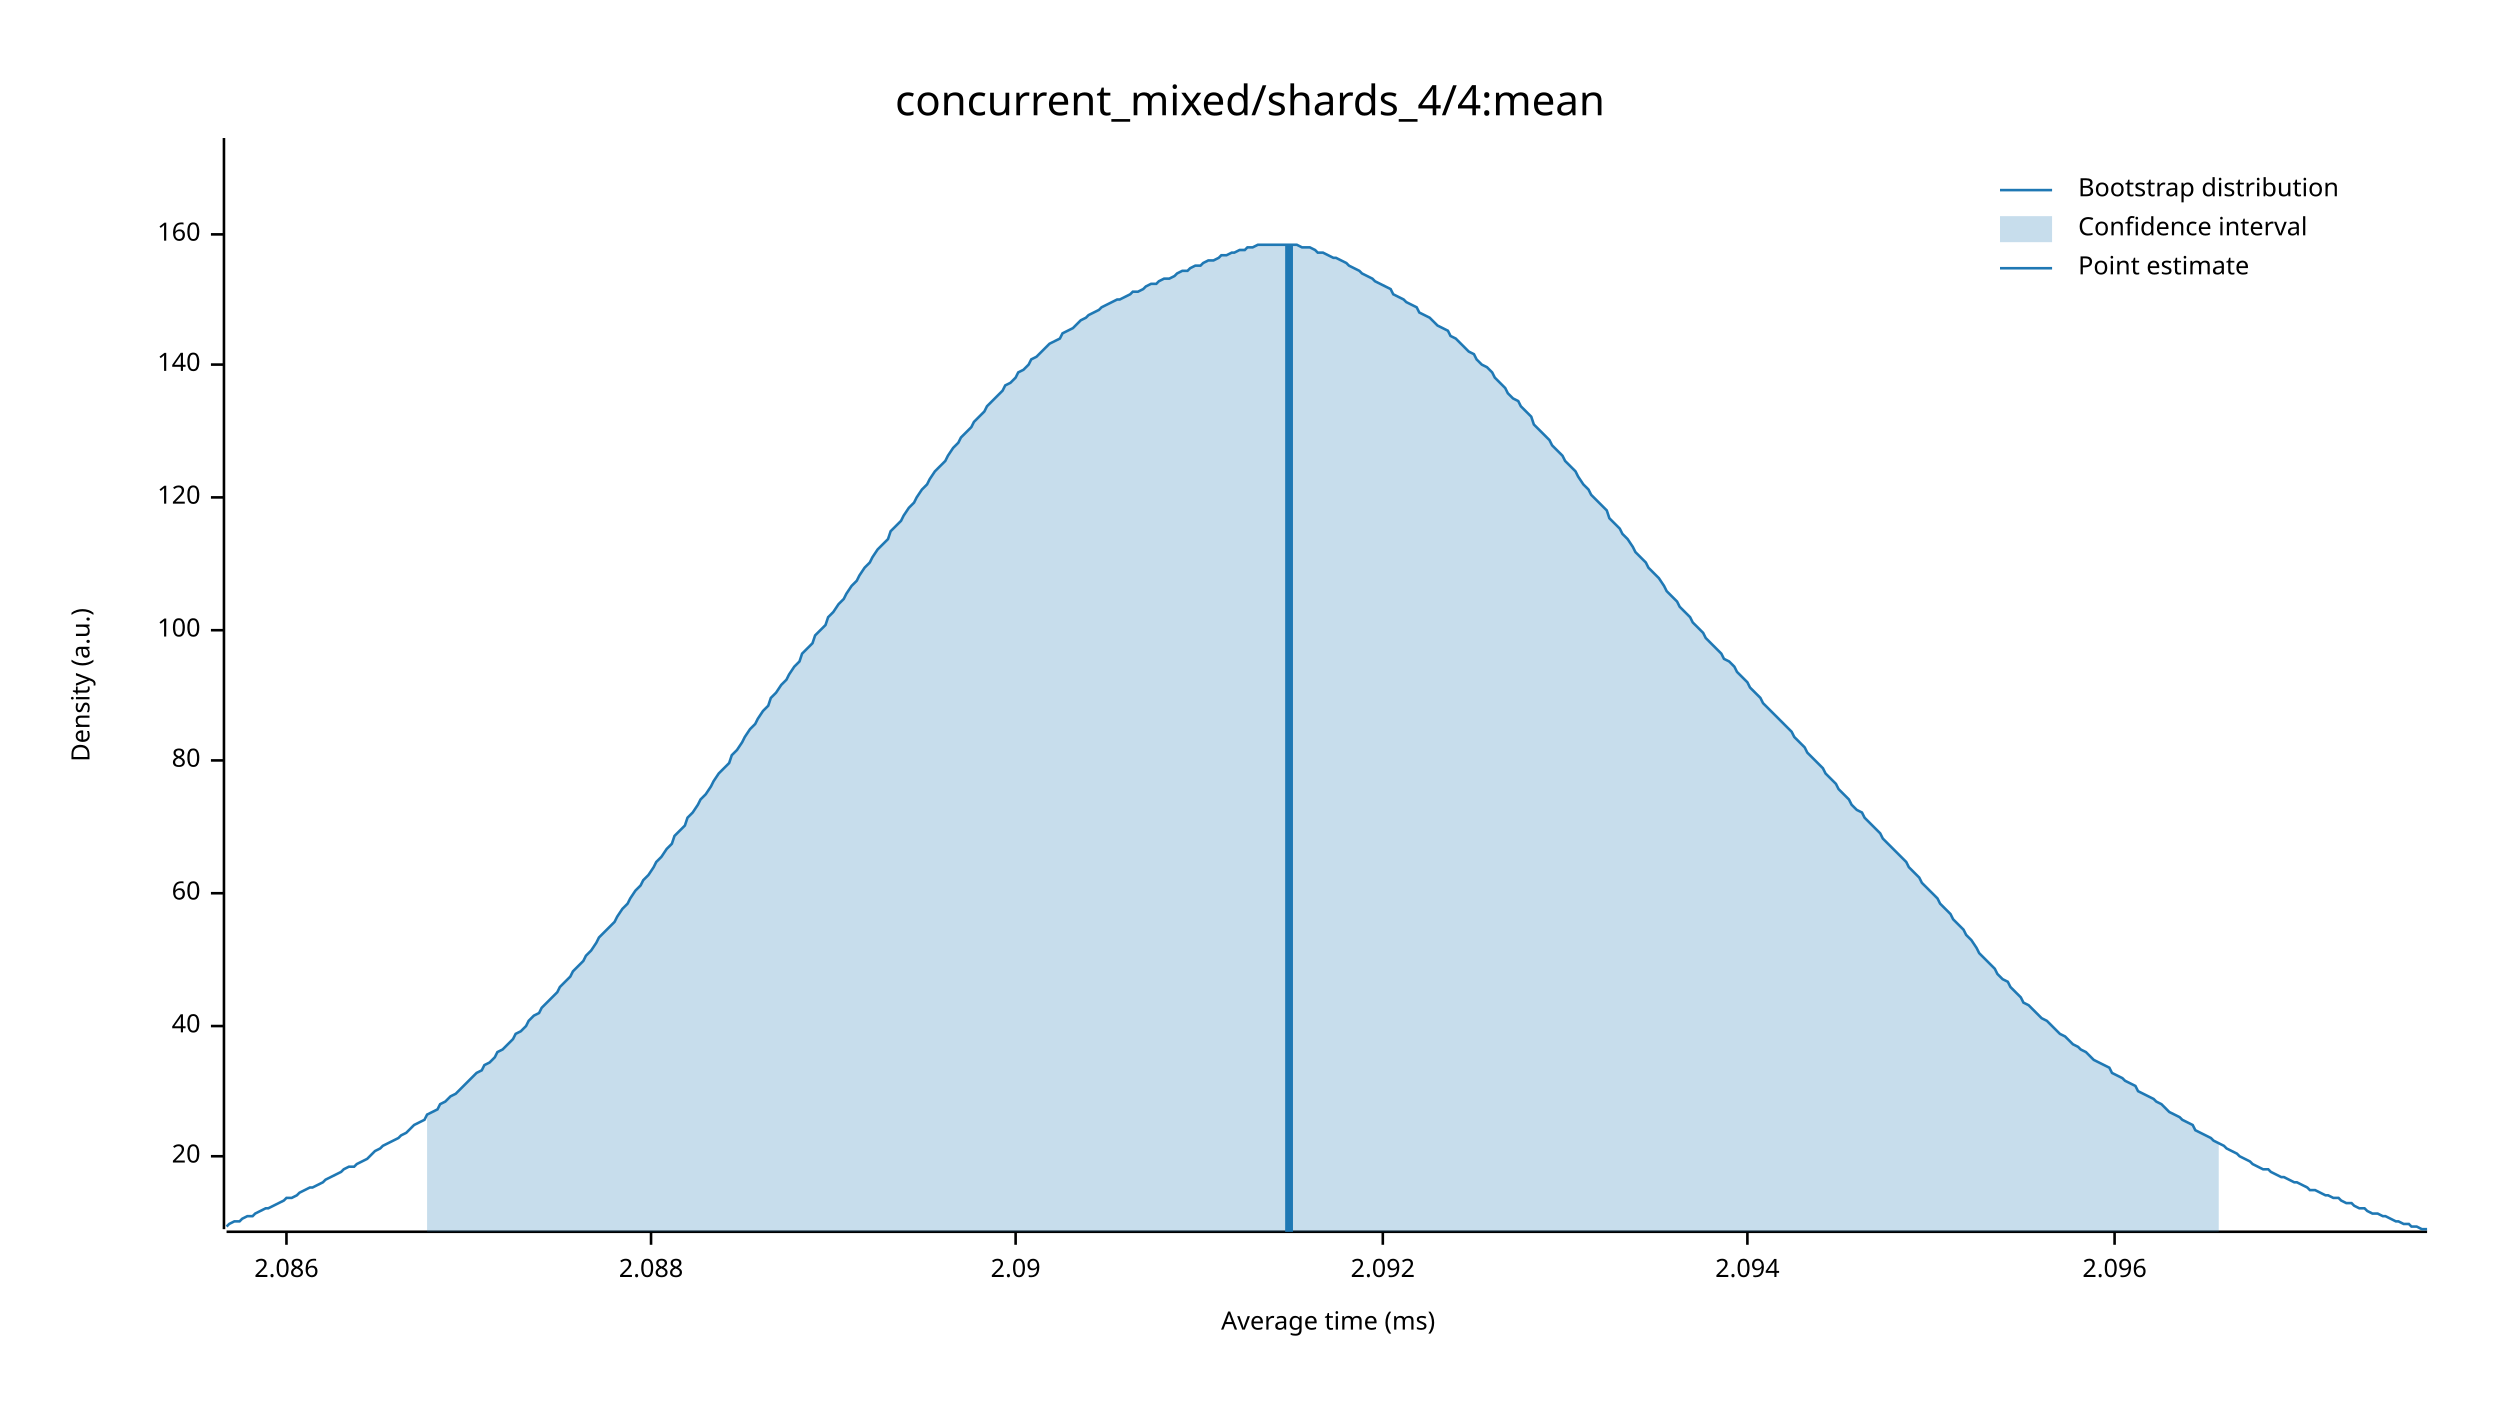
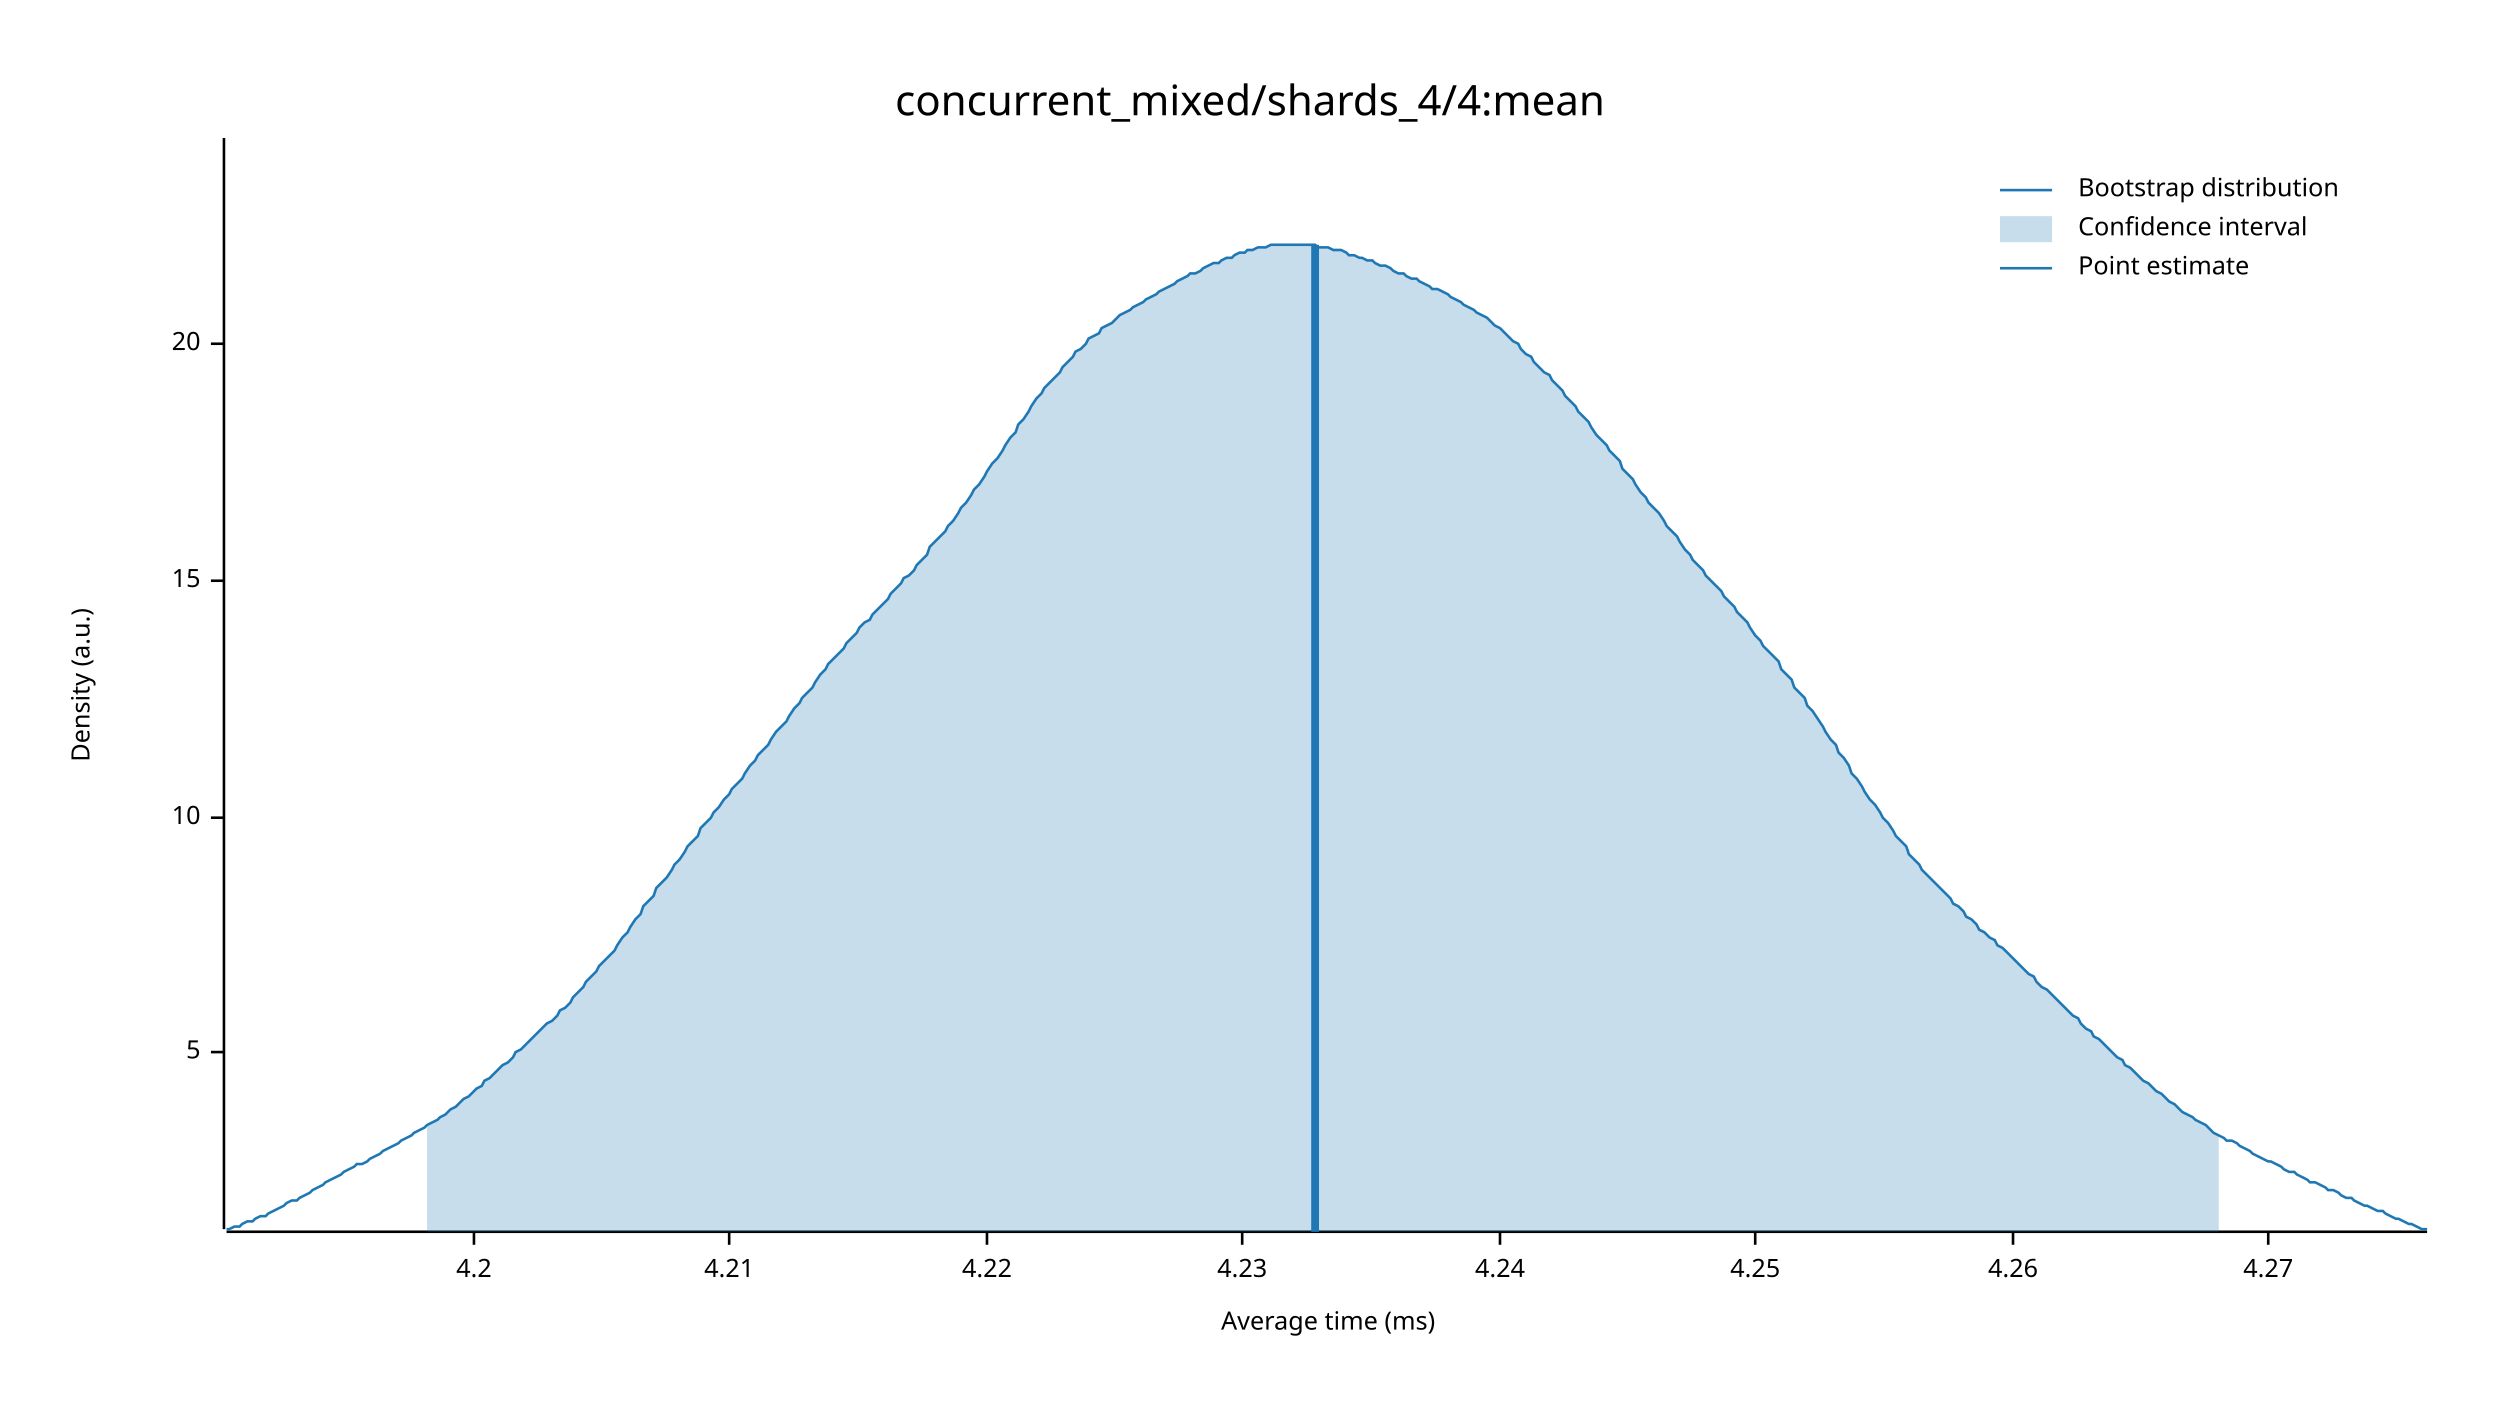
<svg xmlns="http://www.w3.org/2000/svg" width="960" height="540" viewBox="0 0 960 540">
  <text x="480" y="32" dy="0.76em" text-anchor="middle" font-family="sans-serif" font-size="16.129" opacity="1" fill="#000000">
concurrent_mixed/shards_4/4:mean
</text>
  <text x="27" y="263" dy="0.76em" text-anchor="middle" font-family="sans-serif" font-size="9.677" opacity="1" fill="#000000" transform="rotate(270, 27, 263)">
Density (a.u.)
</text>
  <text x="510" y="513" dy="-0.5ex" text-anchor="middle" font-family="sans-serif" font-size="9.677" opacity="1" fill="#000000">
Average time (ms)
</text>
  <polyline fill="none" opacity="1" stroke="#000000" stroke-width="1" points="86,53 86,472 " />
-   <text x="77" y="444" dy="0.5ex" text-anchor="end" font-family="sans-serif" font-size="9.677" opacity="1" fill="#000000">
+   <text x="77" y="404" dy="0.5ex" text-anchor="end" font-family="sans-serif" font-size="9.677" opacity="1" fill="#000000">
+ 5
+ </text>
+   <polyline fill="none" opacity="1" stroke="#000000" stroke-width="1" points="81,404 86,404 " />
+   <text x="77" y="314" dy="0.5ex" text-anchor="end" font-family="sans-serif" font-size="9.677" opacity="1" fill="#000000">
+ 10
+ </text>
+   <polyline fill="none" opacity="1" stroke="#000000" stroke-width="1" points="81,314 86,314 " />
+   <text x="77" y="223" dy="0.5ex" text-anchor="end" font-family="sans-serif" font-size="9.677" opacity="1" fill="#000000">
+ 15
+ </text>
+   <polyline fill="none" opacity="1" stroke="#000000" stroke-width="1" points="81,223 86,223 " />
+   <text x="77" y="132" dy="0.5ex" text-anchor="end" font-family="sans-serif" font-size="9.677" opacity="1" fill="#000000">
20
</text>
-   <polyline fill="none" opacity="1" stroke="#000000" stroke-width="1" points="81,444 86,444 " />
-   <text x="77" y="394" dy="0.5ex" text-anchor="end" font-family="sans-serif" font-size="9.677" opacity="1" fill="#000000">
- 40
+   <polyline fill="none" opacity="1" stroke="#000000" stroke-width="1" points="81,132 86,132 " />
+   <polyline fill="none" opacity="1" stroke="#000000" stroke-width="1" points="87,473 932,473 " />
+   <text x="182" y="483" dy="0.76em" text-anchor="middle" font-family="sans-serif" font-size="9.677" opacity="1" fill="#000000">
+ 4.2
</text>
-   <polyline fill="none" opacity="1" stroke="#000000" stroke-width="1" points="81,394 86,394 " />
-   <text x="77" y="343" dy="0.5ex" text-anchor="end" font-family="sans-serif" font-size="9.677" opacity="1" fill="#000000">
- 60
+   <polyline fill="none" opacity="1" stroke="#000000" stroke-width="1" points="182,473 182,478 " />
+   <text x="280" y="483" dy="0.76em" text-anchor="middle" font-family="sans-serif" font-size="9.677" opacity="1" fill="#000000">
+ 4.21
</text>
-   <polyline fill="none" opacity="1" stroke="#000000" stroke-width="1" points="81,343 86,343 " />
-   <text x="77" y="292" dy="0.5ex" text-anchor="end" font-family="sans-serif" font-size="9.677" opacity="1" fill="#000000">
- 80
+   <polyline fill="none" opacity="1" stroke="#000000" stroke-width="1" points="280,473 280,478 " />
+   <text x="379" y="483" dy="0.76em" text-anchor="middle" font-family="sans-serif" font-size="9.677" opacity="1" fill="#000000">
+ 4.22
</text>
-   <polyline fill="none" opacity="1" stroke="#000000" stroke-width="1" points="81,292 86,292 " />
-   <text x="77" y="242" dy="0.5ex" text-anchor="end" font-family="sans-serif" font-size="9.677" opacity="1" fill="#000000">
- 100
+   <polyline fill="none" opacity="1" stroke="#000000" stroke-width="1" points="379,473 379,478 " />
+   <text x="477" y="483" dy="0.76em" text-anchor="middle" font-family="sans-serif" font-size="9.677" opacity="1" fill="#000000">
+ 4.23
</text>
-   <polyline fill="none" opacity="1" stroke="#000000" stroke-width="1" points="81,242 86,242 " />
-   <text x="77" y="191" dy="0.5ex" text-anchor="end" font-family="sans-serif" font-size="9.677" opacity="1" fill="#000000">
- 120
+   <polyline fill="none" opacity="1" stroke="#000000" stroke-width="1" points="477,473 477,478 " />
+   <text x="576" y="483" dy="0.76em" text-anchor="middle" font-family="sans-serif" font-size="9.677" opacity="1" fill="#000000">
+ 4.24
</text>
-   <polyline fill="none" opacity="1" stroke="#000000" stroke-width="1" points="81,191 86,191 " />
-   <text x="77" y="140" dy="0.5ex" text-anchor="end" font-family="sans-serif" font-size="9.677" opacity="1" fill="#000000">
- 140
+   <polyline fill="none" opacity="1" stroke="#000000" stroke-width="1" points="576,473 576,478 " />
+   <text x="674" y="483" dy="0.76em" text-anchor="middle" font-family="sans-serif" font-size="9.677" opacity="1" fill="#000000">
+ 4.25
</text>
-   <polyline fill="none" opacity="1" stroke="#000000" stroke-width="1" points="81,140 86,140 " />
-   <text x="77" y="90" dy="0.5ex" text-anchor="end" font-family="sans-serif" font-size="9.677" opacity="1" fill="#000000">
- 160
+   <polyline fill="none" opacity="1" stroke="#000000" stroke-width="1" points="674,473 674,478 " />
+   <text x="773" y="483" dy="0.76em" text-anchor="middle" font-family="sans-serif" font-size="9.677" opacity="1" fill="#000000">
+ 4.26
</text>
-   <polyline fill="none" opacity="1" stroke="#000000" stroke-width="1" points="81,90 86,90 " />
-   <polyline fill="none" opacity="1" stroke="#000000" stroke-width="1" points="87,473 932,473 " />
-   <text x="110" y="483" dy="0.76em" text-anchor="middle" font-family="sans-serif" font-size="9.677" opacity="1" fill="#000000">
- 2.086
+   <polyline fill="none" opacity="1" stroke="#000000" stroke-width="1" points="773,473 773,478 " />
+   <text x="871" y="483" dy="0.76em" text-anchor="middle" font-family="sans-serif" font-size="9.677" opacity="1" fill="#000000">
+ 4.27
</text>
-   <polyline fill="none" opacity="1" stroke="#000000" stroke-width="1" points="110,473 110,478 " />
-   <text x="250" y="483" dy="0.76em" text-anchor="middle" font-family="sans-serif" font-size="9.677" opacity="1" fill="#000000">
- 2.088
- </text>
-   <polyline fill="none" opacity="1" stroke="#000000" stroke-width="1" points="250,473 250,478 " />
-   <text x="390" y="483" dy="0.76em" text-anchor="middle" font-family="sans-serif" font-size="9.677" opacity="1" fill="#000000">
- 2.09
- </text>
-   <polyline fill="none" opacity="1" stroke="#000000" stroke-width="1" points="390,473 390,478 " />
-   <text x="531" y="483" dy="0.76em" text-anchor="middle" font-family="sans-serif" font-size="9.677" opacity="1" fill="#000000">
- 2.092
- </text>
-   <polyline fill="none" opacity="1" stroke="#000000" stroke-width="1" points="531,473 531,478 " />
-   <text x="671" y="483" dy="0.76em" text-anchor="middle" font-family="sans-serif" font-size="9.677" opacity="1" fill="#000000">
- 2.094
- </text>
-   <polyline fill="none" opacity="1" stroke="#000000" stroke-width="1" points="671,473 671,478 " />
-   <text x="812" y="483" dy="0.76em" text-anchor="middle" font-family="sans-serif" font-size="9.677" opacity="1" fill="#000000">
- 2.096
- </text>
-   <polyline fill="none" opacity="1" stroke="#000000" stroke-width="1" points="812,473 812,478 " />
-   <polyline fill="none" opacity="1" stroke="#1F78B4" stroke-width="1" points="87,471 88,470 90,469 92,469 93,468 95,467 97,467 98,466 100,465 102,464 103,464 105,463 107,462 109,461 110,460 112,460 114,459 115,458 117,457 119,456 120,456 122,455 124,454 125,453 127,452 129,451 131,450 132,449 134,448 136,448 137,447 139,446 141,445 142,444 144,442 146,441 147,440 149,439 151,438 153,437 154,436 156,435 158,433 159,432 161,431 163,430 164,428 166,427 168,426 169,424 171,423 173,421 175,420 176,419 178,417 180,415 181,414 183,412 185,411 186,409 188,408 190,406 191,404 193,403 195,401 197,399 198,397 200,396 202,394 203,392 205,390 207,389 208,387 210,385 212,383 214,381 215,379 217,377 219,375 220,373 222,371 224,369 225,367 227,365 229,362 230,360 232,358 234,356 236,354 237,352 239,349 241,347 242,345 244,342 246,340 247,338 249,336 251,333 252,331 254,329 256,326 258,324 259,321 261,319 263,317 264,314 266,312 268,309 269,307 271,305 273,302 274,300 276,297 278,295 280,293 281,290 283,288 285,285 286,283 288,280 290,278 291,276 293,273 295,271 296,268 298,266 300,263 302,261 303,259 305,256 307,254 308,251 310,249 312,247 313,244 315,242 317,240 318,237 320,235 322,232 324,230 325,228 327,225 329,223 330,221 332,218 334,216 335,214 337,211 339,209 341,207 342,204 344,202 346,200 347,198 349,195 351,193 352,191 354,188 356,186 357,184 359,181 361,179 363,177 364,175 366,172 368,170 369,168 371,166 373,164 374,162 376,160 378,158 379,156 381,154 383,152 385,150 386,148 388,147 390,145 391,143 393,142 395,140 396,138 398,137 400,135 401,134 403,132 405,131 407,130 408,128 410,127 412,126 413,125 415,123 417,122 418,121 420,120 422,119 423,118 425,117 427,116 429,115 430,115 432,114 434,113 435,112 437,112 439,111 440,110 442,109 444,109 445,108 447,107 449,107 451,106 452,105 454,104 456,104 457,103 459,102 461,102 462,101 464,100 466,100 468,99 469,98 471,98 473,97 474,97 476,96 478,96 479,95 481,95 483,94 484,94 486,94 488,94 490,94 491,94 493,94 495,94 496,94 498,94 500,95 501,95 503,95 505,96 506,97 508,97 510,98 512,99 513,99 515,100 517,101 518,102 520,103 522,104 523,105 525,106 527,107 528,108 530,109 532,110 534,111 535,113 537,114 539,115 540,116 542,117 544,118 545,120 547,121 549,122 550,123 552,125 554,126 556,127 557,129 559,130 561,132 562,133 564,135 566,136 567,138 569,140 571,141 573,143 574,145 576,147 578,149 579,151 581,153 583,154 584,156 586,158 588,160 589,163 591,165 593,167 595,169 596,171 598,173 600,175 601,177 603,179 605,181 606,183 608,186 610,188 611,190 613,192 615,194 617,196 618,199 620,201 622,203 623,205 625,207 627,210 628,212 630,214 632,216 633,218 635,220 637,222 639,225 640,227 642,229 644,231 645,233 647,235 649,237 650,239 652,241 654,243 655,245 657,247 659,249 661,251 662,253 664,254 666,256 667,258 669,260 671,262 672,264 674,266 676,268 677,270 679,272 681,274 683,276 684,277 686,279 688,281 689,283 691,285 693,287 694,289 696,291 698,293 700,295 701,297 703,299 705,301 706,303 708,305 710,307 711,309 713,311 715,312 716,314 718,316 720,318 722,320 723,322 725,324 727,326 728,327 730,329 732,331 733,333 735,335 737,337 738,339 740,341 742,343 744,345 745,347 747,349 749,351 750,353 752,355 754,357 755,359 757,361 759,364 760,366 762,368 764,370 766,372 767,374 769,376 771,377 772,379 774,381 776,383 777,385 779,386 781,388 782,389 784,391 786,392 788,394 789,395 791,397 793,398 794,399 796,401 798,402 799,403 801,404 803,406 804,407 806,408 808,409 810,410 811,412 813,413 815,414 816,415 818,416 820,417 821,419 823,420 825,421 827,422 828,423 830,424 832,426 833,427 835,428 837,429 838,430 840,431 842,432 843,434 845,435 847,436 849,437 850,438 852,439 854,440 855,441 857,442 859,443 860,444 862,445 864,446 865,447 867,448 869,449 871,449 872,450 874,451 876,452 877,452 879,453 881,454 882,454 884,455 886,456 887,457 889,457 891,458 893,459 894,459 896,460 898,460 899,461 901,462 903,462 904,463 906,464 908,464 909,465 911,466 913,466 915,467 916,467 918,468 920,469 921,469 923,470 925,470 926,471 928,471 930,472 932,472 " />
-   <polygon opacity="0.25" fill="#1F78B4" points="164,428 166,427 168,426 169,424 171,423 173,421 175,420 176,419 178,417 180,415 181,414 183,412 185,411 186,409 188,408 190,406 191,404 193,403 195,401 197,399 198,397 200,396 202,394 203,392 205,390 207,389 208,387 210,385 212,383 214,381 215,379 217,377 219,375 220,373 222,371 224,369 225,367 227,365 229,362 230,360 232,358 234,356 236,354 237,352 239,349 241,347 242,345 244,342 246,340 247,338 249,336 251,333 252,331 254,329 256,326 258,324 259,321 261,319 263,317 264,314 266,312 268,309 269,307 271,305 273,302 274,300 276,297 278,295 280,293 281,290 283,288 285,285 286,283 288,280 290,278 291,276 293,273 295,271 296,268 298,266 300,263 302,261 303,259 305,256 307,254 308,251 310,249 312,247 313,244 315,242 317,240 318,237 320,235 322,232 324,230 325,228 327,225 329,223 330,221 332,218 334,216 335,214 337,211 339,209 341,207 342,204 344,202 346,200 347,198 349,195 351,193 352,191 354,188 356,186 357,184 359,181 361,179 363,177 364,175 366,172 368,170 369,168 371,166 373,164 374,162 376,160 378,158 379,156 381,154 383,152 385,150 386,148 388,147 390,145 391,143 393,142 395,140 396,138 398,137 400,135 401,134 403,132 405,131 407,130 408,128 410,127 412,126 413,125 415,123 417,122 418,121 420,120 422,119 423,118 425,117 427,116 429,115 430,115 432,114 434,113 435,112 437,112 439,111 440,110 442,109 444,109 445,108 447,107 449,107 451,106 452,105 454,104 456,104 457,103 459,102 461,102 462,101 464,100 466,100 468,99 469,98 471,98 473,97 474,97 476,96 478,96 479,95 481,95 483,94 484,94 486,94 488,94 490,94 491,94 493,94 495,94 496,94 498,94 500,95 501,95 503,95 505,96 506,97 508,97 510,98 512,99 513,99 515,100 517,101 518,102 520,103 522,104 523,105 525,106 527,107 528,108 530,109 532,110 534,111 535,113 537,114 539,115 540,116 542,117 544,118 545,120 547,121 549,122 550,123 552,125 554,126 556,127 557,129 559,130 561,132 562,133 564,135 566,136 567,138 569,140 571,141 573,143 574,145 576,147 578,149 579,151 581,153 583,154 584,156 586,158 588,160 589,163 591,165 593,167 595,169 596,171 598,173 600,175 601,177 603,179 605,181 606,183 608,186 610,188 611,190 613,192 615,194 617,196 618,199 620,201 622,203 623,205 625,207 627,210 628,212 630,214 632,216 633,218 635,220 637,222 639,225 640,227 642,229 644,231 645,233 647,235 649,237 650,239 652,241 654,243 655,245 657,247 659,249 661,251 662,253 664,254 666,256 667,258 669,260 671,262 672,264 674,266 676,268 677,270 679,272 681,274 683,276 684,277 686,279 688,281 689,283 691,285 693,287 694,289 696,291 698,293 700,295 701,297 703,299 705,301 706,303 708,305 710,307 711,309 713,311 715,312 716,314 718,316 720,318 722,320 723,322 725,324 727,326 728,327 730,329 732,331 733,333 735,335 737,337 738,339 740,341 742,343 744,345 745,347 747,349 749,351 750,353 752,355 754,357 755,359 757,361 759,364 760,366 762,368 764,370 766,372 767,374 769,376 771,377 772,379 774,381 776,383 777,385 779,386 781,388 782,389 784,391 786,392 788,394 789,395 791,397 793,398 794,399 796,401 798,402 799,403 801,404 803,406 804,407 806,408 808,409 810,410 811,412 813,413 815,414 816,415 818,416 820,417 821,419 823,420 825,421 827,422 828,423 830,424 832,426 833,427 835,428 837,429 838,430 840,431 842,432 843,434 845,435 847,436 849,437 850,438 852,439 852,473 164,473 " />
-   <polyline fill="none" opacity="1" stroke="#1F78B4" stroke-width="3" points="495,473 495,94 " />
+   <polyline fill="none" opacity="1" stroke="#000000" stroke-width="1" points="871,473 871,478 " />
+   <polyline fill="none" opacity="1" stroke="#1F78B4" stroke-width="1" points="87,472 88,472 90,471 92,471 93,470 95,469 97,469 98,468 100,467 102,467 103,466 105,465 107,464 109,463 110,462 112,461 114,461 115,460 117,459 119,458 120,457 122,456 124,455 125,454 127,453 129,452 131,451 132,450 134,449 136,448 137,447 139,447 141,446 142,445 144,444 146,443 147,442 149,441 151,440 153,439 154,438 156,437 158,436 159,435 161,434 163,433 164,432 166,431 168,430 169,429 171,428 173,426 175,425 176,424 178,422 180,421 181,420 183,418 185,417 186,415 188,414 190,412 191,411 193,409 195,408 197,406 198,404 200,403 202,401 203,400 205,398 207,396 208,395 210,393 212,392 214,390 215,388 217,387 219,385 220,383 222,381 224,379 225,377 227,375 229,373 230,371 232,369 234,367 236,365 237,363 239,360 241,358 242,356 244,353 246,351 247,348 249,346 251,344 252,341 254,339 256,337 258,334 259,332 261,330 263,327 264,325 266,323 268,321 269,318 271,316 273,314 274,312 276,310 278,307 280,305 281,303 283,301 285,299 286,297 288,294 290,292 291,290 293,288 295,286 296,284 298,281 300,279 302,277 303,275 305,272 307,270 308,268 310,266 312,264 313,262 315,259 317,257 318,255 320,253 322,251 324,249 325,247 327,245 329,243 330,241 332,239 334,238 335,236 337,234 339,232 341,230 342,228 344,226 346,224 347,222 349,221 351,219 352,217 354,215 356,213 357,210 359,208 361,206 363,204 364,202 366,200 368,197 369,195 371,193 373,190 374,188 376,186 378,183 379,181 381,178 383,176 385,173 386,171 388,168 390,166 391,163 393,161 395,158 396,156 398,153 400,151 401,149 403,147 405,145 407,143 408,141 410,139 412,137 413,135 415,134 417,132 418,130 420,129 422,128 423,126 425,125 427,124 429,122 430,121 432,120 434,119 435,118 437,117 439,116 440,115 442,114 444,113 445,112 447,111 449,110 451,109 452,108 454,107 456,106 457,105 459,105 461,104 462,103 464,102 466,101 468,101 469,100 471,99 473,99 474,98 476,97 478,97 479,96 481,96 483,95 484,95 486,95 488,94 490,94 491,94 493,94 495,94 496,94 498,94 500,94 501,94 503,94 505,94 506,95 508,95 510,95 512,96 513,96 515,96 517,97 518,98 520,98 522,99 523,99 525,100 527,100 528,101 530,102 532,102 534,103 535,104 537,105 539,105 540,106 542,107 544,107 545,108 547,109 549,110 550,111 552,111 554,112 556,113 557,114 559,115 561,116 562,117 564,118 566,119 567,120 569,121 571,122 573,124 574,125 576,126 578,128 579,129 581,131 583,132 584,134 586,136 588,137 589,139 591,141 593,143 595,144 596,146 598,148 600,150 601,152 603,154 605,156 606,158 608,160 610,162 611,164 613,167 615,169 617,171 618,173 620,175 622,177 623,180 625,182 627,184 628,186 630,189 632,191 633,193 635,195 637,197 639,200 640,202 642,204 644,206 645,208 647,211 649,213 650,215 652,217 654,219 655,221 657,223 659,225 661,227 662,229 664,231 666,233 667,235 669,237 671,239 672,241 674,244 676,246 677,248 679,250 681,252 683,254 684,257 686,259 688,261 689,264 691,266 693,268 694,271 696,273 698,276 700,279 701,281 703,284 705,286 706,289 708,291 710,294 711,297 713,299 715,302 716,304 718,307 720,309 722,312 723,314 725,316 727,319 728,321 730,323 732,325 733,328 735,330 737,332 738,334 740,336 742,338 744,340 745,341 747,343 749,345 750,347 752,348 754,350 755,352 757,353 759,355 760,357 762,358 764,360 766,361 767,363 769,364 771,366 772,367 774,369 776,371 777,372 779,374 781,375 782,377 784,379 786,380 788,382 789,383 791,385 793,387 794,388 796,390 798,391 799,393 801,395 803,396 804,398 806,399 808,401 810,403 811,404 813,406 815,407 816,409 818,410 820,412 821,413 823,415 825,416 827,418 828,419 830,420 832,422 833,423 835,424 837,426 838,427 840,428 842,429 843,430 845,431 847,432 849,434 850,435 852,436 854,437 855,438 857,438 859,439 860,440 862,441 864,442 865,443 867,444 869,445 871,446 872,446 874,447 876,448 877,449 879,450 881,450 882,451 884,452 886,453 887,454 889,454 891,455 893,456 894,457 896,457 898,458 899,459 901,460 903,460 904,461 906,462 908,463 909,463 911,464 913,465 915,465 916,466 918,467 920,468 921,468 923,469 925,470 926,470 928,471 930,472 932,472 " />
+   <polygon opacity="0.25" fill="#1F78B4" points="164,432 166,431 168,430 169,429 171,428 173,426 175,425 176,424 178,422 180,421 181,420 183,418 185,417 186,415 188,414 190,412 191,411 193,409 195,408 197,406 198,404 200,403 202,401 203,400 205,398 207,396 208,395 210,393 212,392 214,390 215,388 217,387 219,385 220,383 222,381 224,379 225,377 227,375 229,373 230,371 232,369 234,367 236,365 237,363 239,360 241,358 242,356 244,353 246,351 247,348 249,346 251,344 252,341 254,339 256,337 258,334 259,332 261,330 263,327 264,325 266,323 268,321 269,318 271,316 273,314 274,312 276,310 278,307 280,305 281,303 283,301 285,299 286,297 288,294 290,292 291,290 293,288 295,286 296,284 298,281 300,279 302,277 303,275 305,272 307,270 308,268 310,266 312,264 313,262 315,259 317,257 318,255 320,253 322,251 324,249 325,247 327,245 329,243 330,241 332,239 334,238 335,236 337,234 339,232 341,230 342,228 344,226 346,224 347,222 349,221 351,219 352,217 354,215 356,213 357,210 359,208 361,206 363,204 364,202 366,200 368,197 369,195 371,193 373,190 374,188 376,186 378,183 379,181 381,178 383,176 385,173 386,171 388,168 390,166 391,163 393,161 395,158 396,156 398,153 400,151 401,149 403,147 405,145 407,143 408,141 410,139 412,137 413,135 415,134 417,132 418,130 420,129 422,128 423,126 425,125 427,124 429,122 430,121 432,120 434,119 435,118 437,117 439,116 440,115 442,114 444,113 445,112 447,111 449,110 451,109 452,108 454,107 456,106 457,105 459,105 461,104 462,103 464,102 466,101 468,101 469,100 471,99 473,99 474,98 476,97 478,97 479,96 481,96 483,95 484,95 486,95 488,94 490,94 491,94 493,94 495,94 496,94 498,94 500,94 501,94 503,94 505,94 506,95 508,95 510,95 512,96 513,96 515,96 517,97 518,98 520,98 522,99 523,99 525,100 527,100 528,101 530,102 532,102 534,103 535,104 537,105 539,105 540,106 542,107 544,107 545,108 547,109 549,110 550,111 552,111 554,112 556,113 557,114 559,115 561,116 562,117 564,118 566,119 567,120 569,121 571,122 573,124 574,125 576,126 578,128 579,129 581,131 583,132 584,134 586,136 588,137 589,139 591,141 593,143 595,144 596,146 598,148 600,150 601,152 603,154 605,156 606,158 608,160 610,162 611,164 613,167 615,169 617,171 618,173 620,175 622,177 623,180 625,182 627,184 628,186 630,189 632,191 633,193 635,195 637,197 639,200 640,202 642,204 644,206 645,208 647,211 649,213 650,215 652,217 654,219 655,221 657,223 659,225 661,227 662,229 664,231 666,233 667,235 669,237 671,239 672,241 674,244 676,246 677,248 679,250 681,252 683,254 684,257 686,259 688,261 689,264 691,266 693,268 694,271 696,273 698,276 700,279 701,281 703,284 705,286 706,289 708,291 710,294 711,297 713,299 715,302 716,304 718,307 720,309 722,312 723,314 725,316 727,319 728,321 730,323 732,325 733,328 735,330 737,332 738,334 740,336 742,338 744,340 745,341 747,343 749,345 750,347 752,348 754,350 755,352 757,353 759,355 760,357 762,358 764,360 766,361 767,363 769,364 771,366 772,367 774,369 776,371 777,372 779,374 781,375 782,377 784,379 786,380 788,382 789,383 791,385 793,387 794,388 796,390 798,391 799,393 801,395 803,396 804,398 806,399 808,401 810,403 811,404 813,406 815,407 816,409 818,410 820,412 821,413 823,415 825,416 827,418 828,419 830,420 832,422 833,423 835,424 837,426 838,427 840,428 842,429 843,430 845,431 847,432 849,434 850,435 852,436 852,473 164,473 " />
+   <polyline fill="none" opacity="1" stroke="#1F78B4" stroke-width="3" points="505,473 505,94 " />
  <text x="798" y="68" dy="0.76em" text-anchor="start" font-family="sans-serif" font-size="9.677" opacity="1" fill="#000000">
Bootstrap distribution
</text>
  <text x="798" y="83" dy="0.76em" text-anchor="start" font-family="sans-serif" font-size="9.677" opacity="1" fill="#000000">
Confidence interval
</text>
  <text x="798" y="98" dy="0.76em" text-anchor="start" font-family="sans-serif" font-size="9.677" opacity="1" fill="#000000">
Point estimate
</text>
  <polyline fill="none" opacity="1" stroke="#1F78B4" stroke-width="1" points="768,73 788,73 " />
  <rect x="768" y="83" width="20" height="10" opacity="0.25" fill="#1F78B4" stroke="none" />
  <polyline fill="none" opacity="1" stroke="#1F78B4" stroke-width="1" points="768,103 788,103 " />
</svg>
